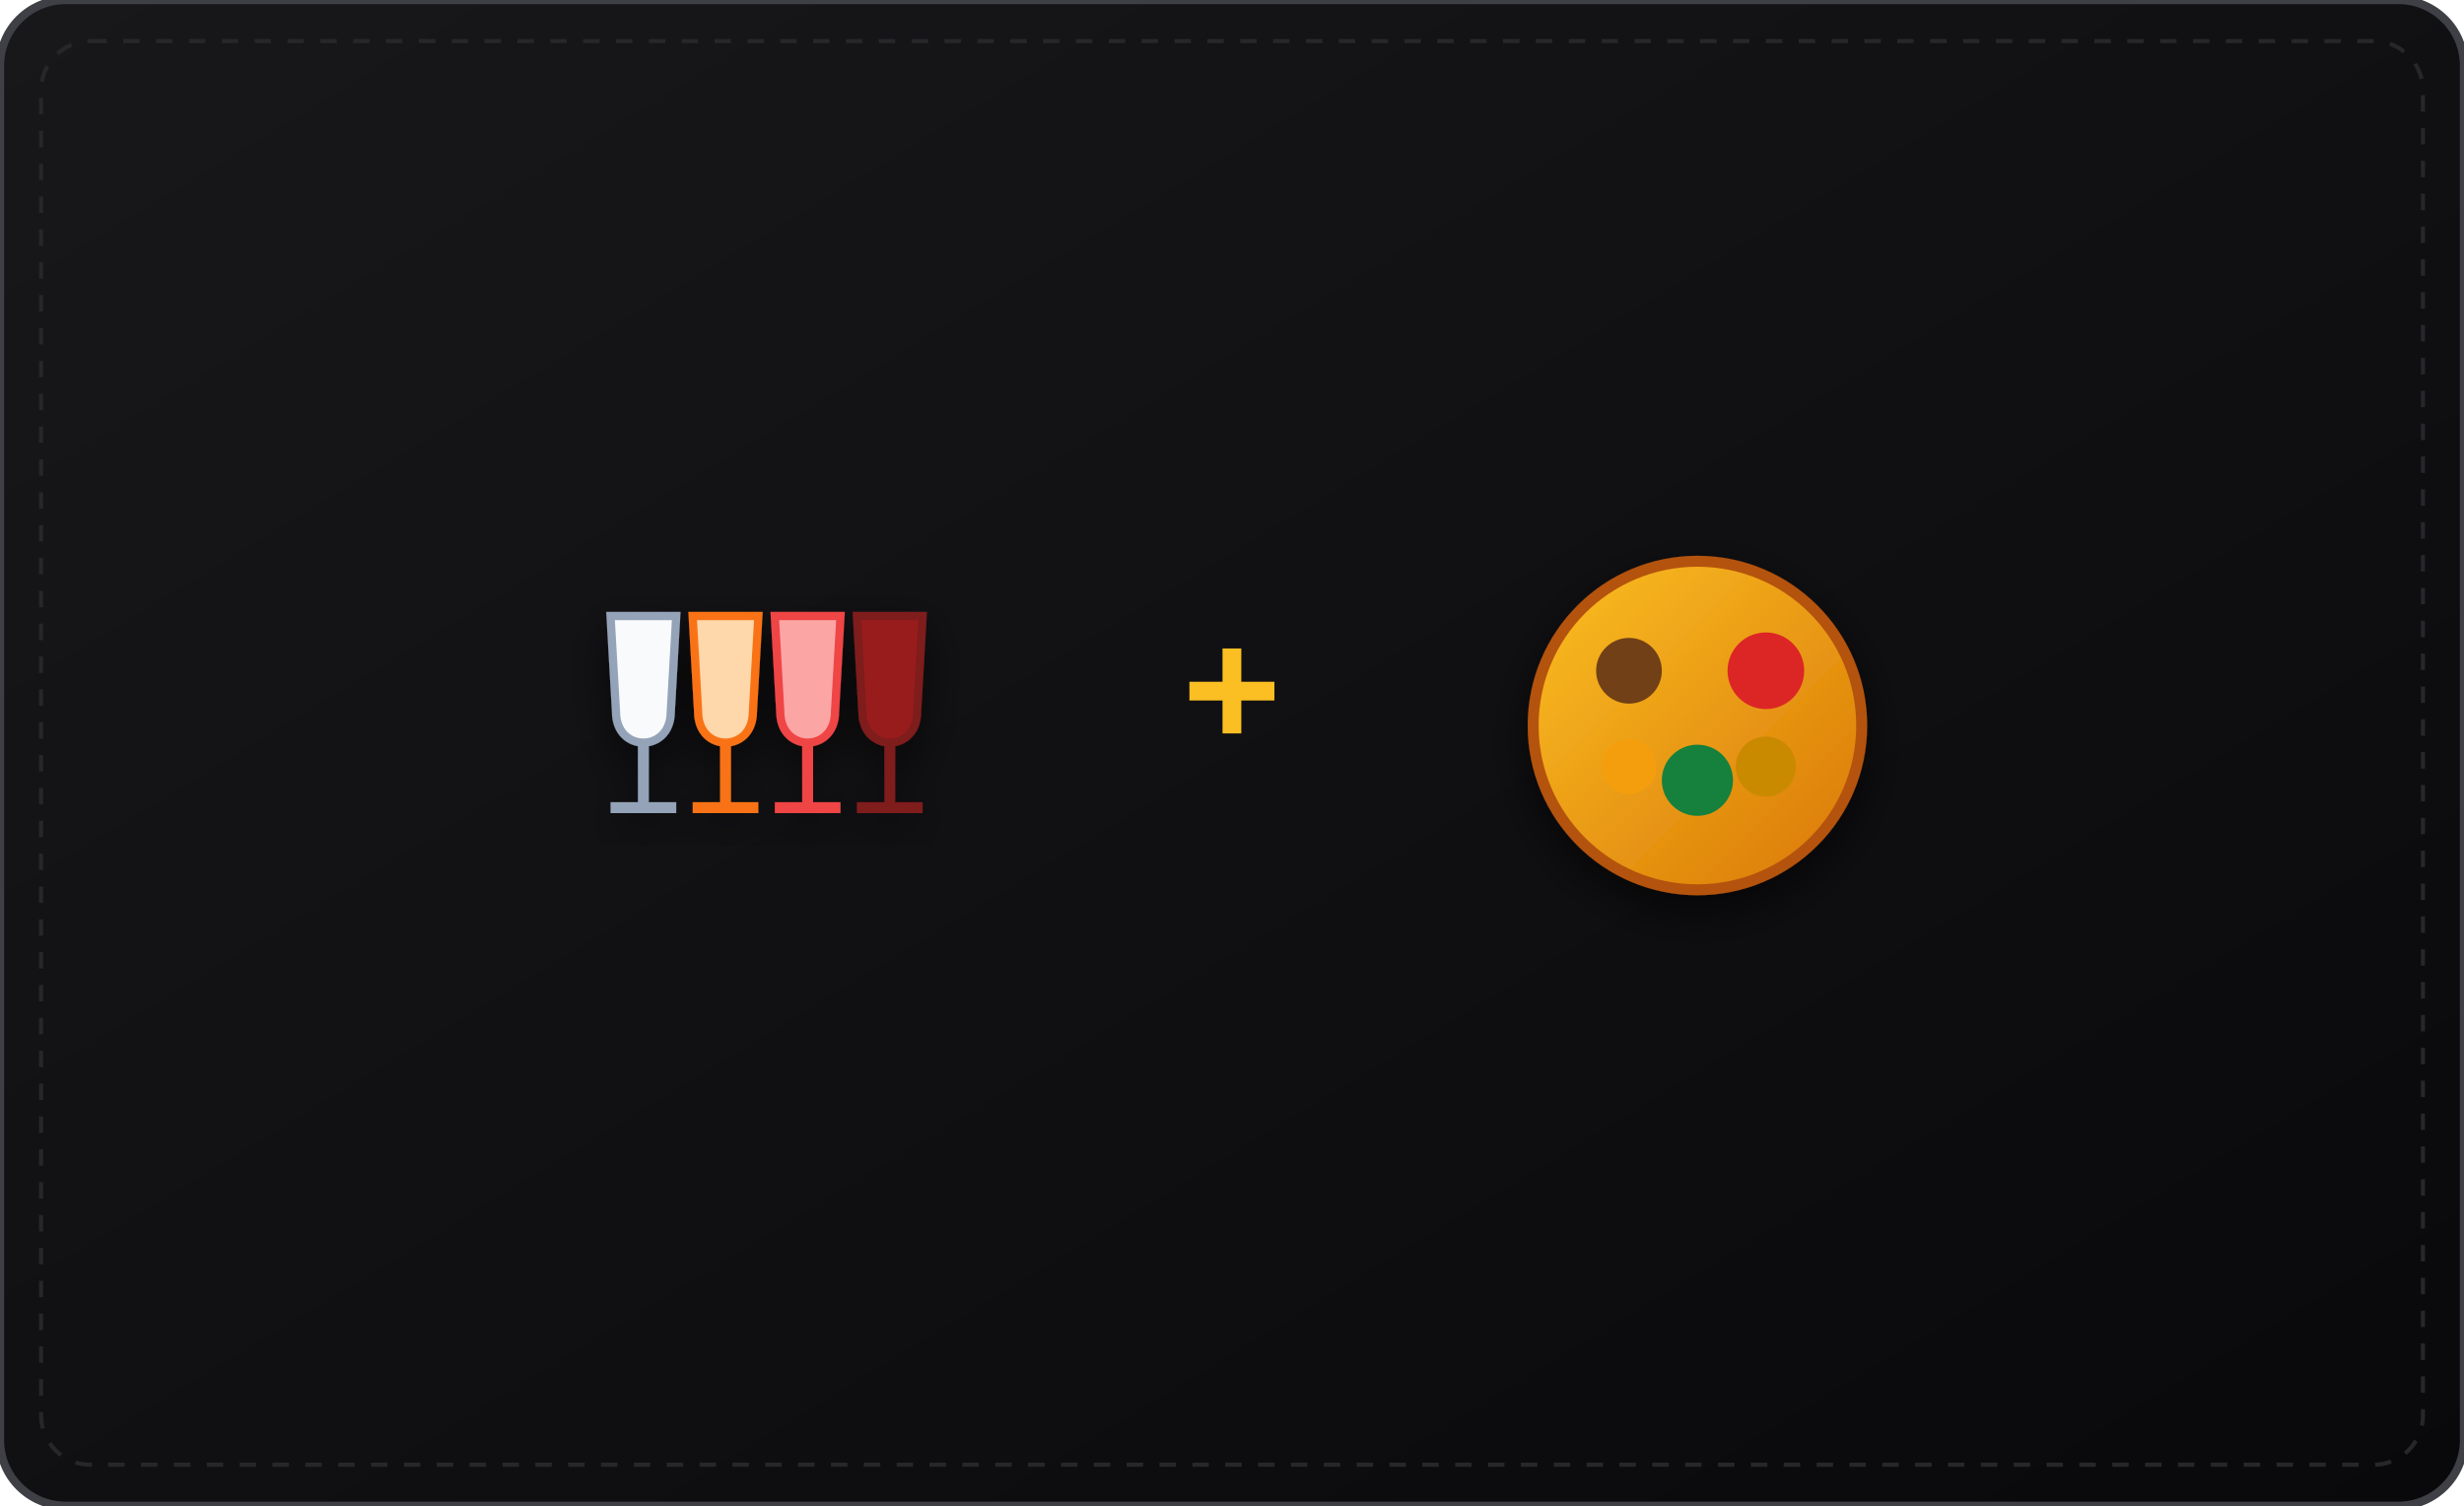
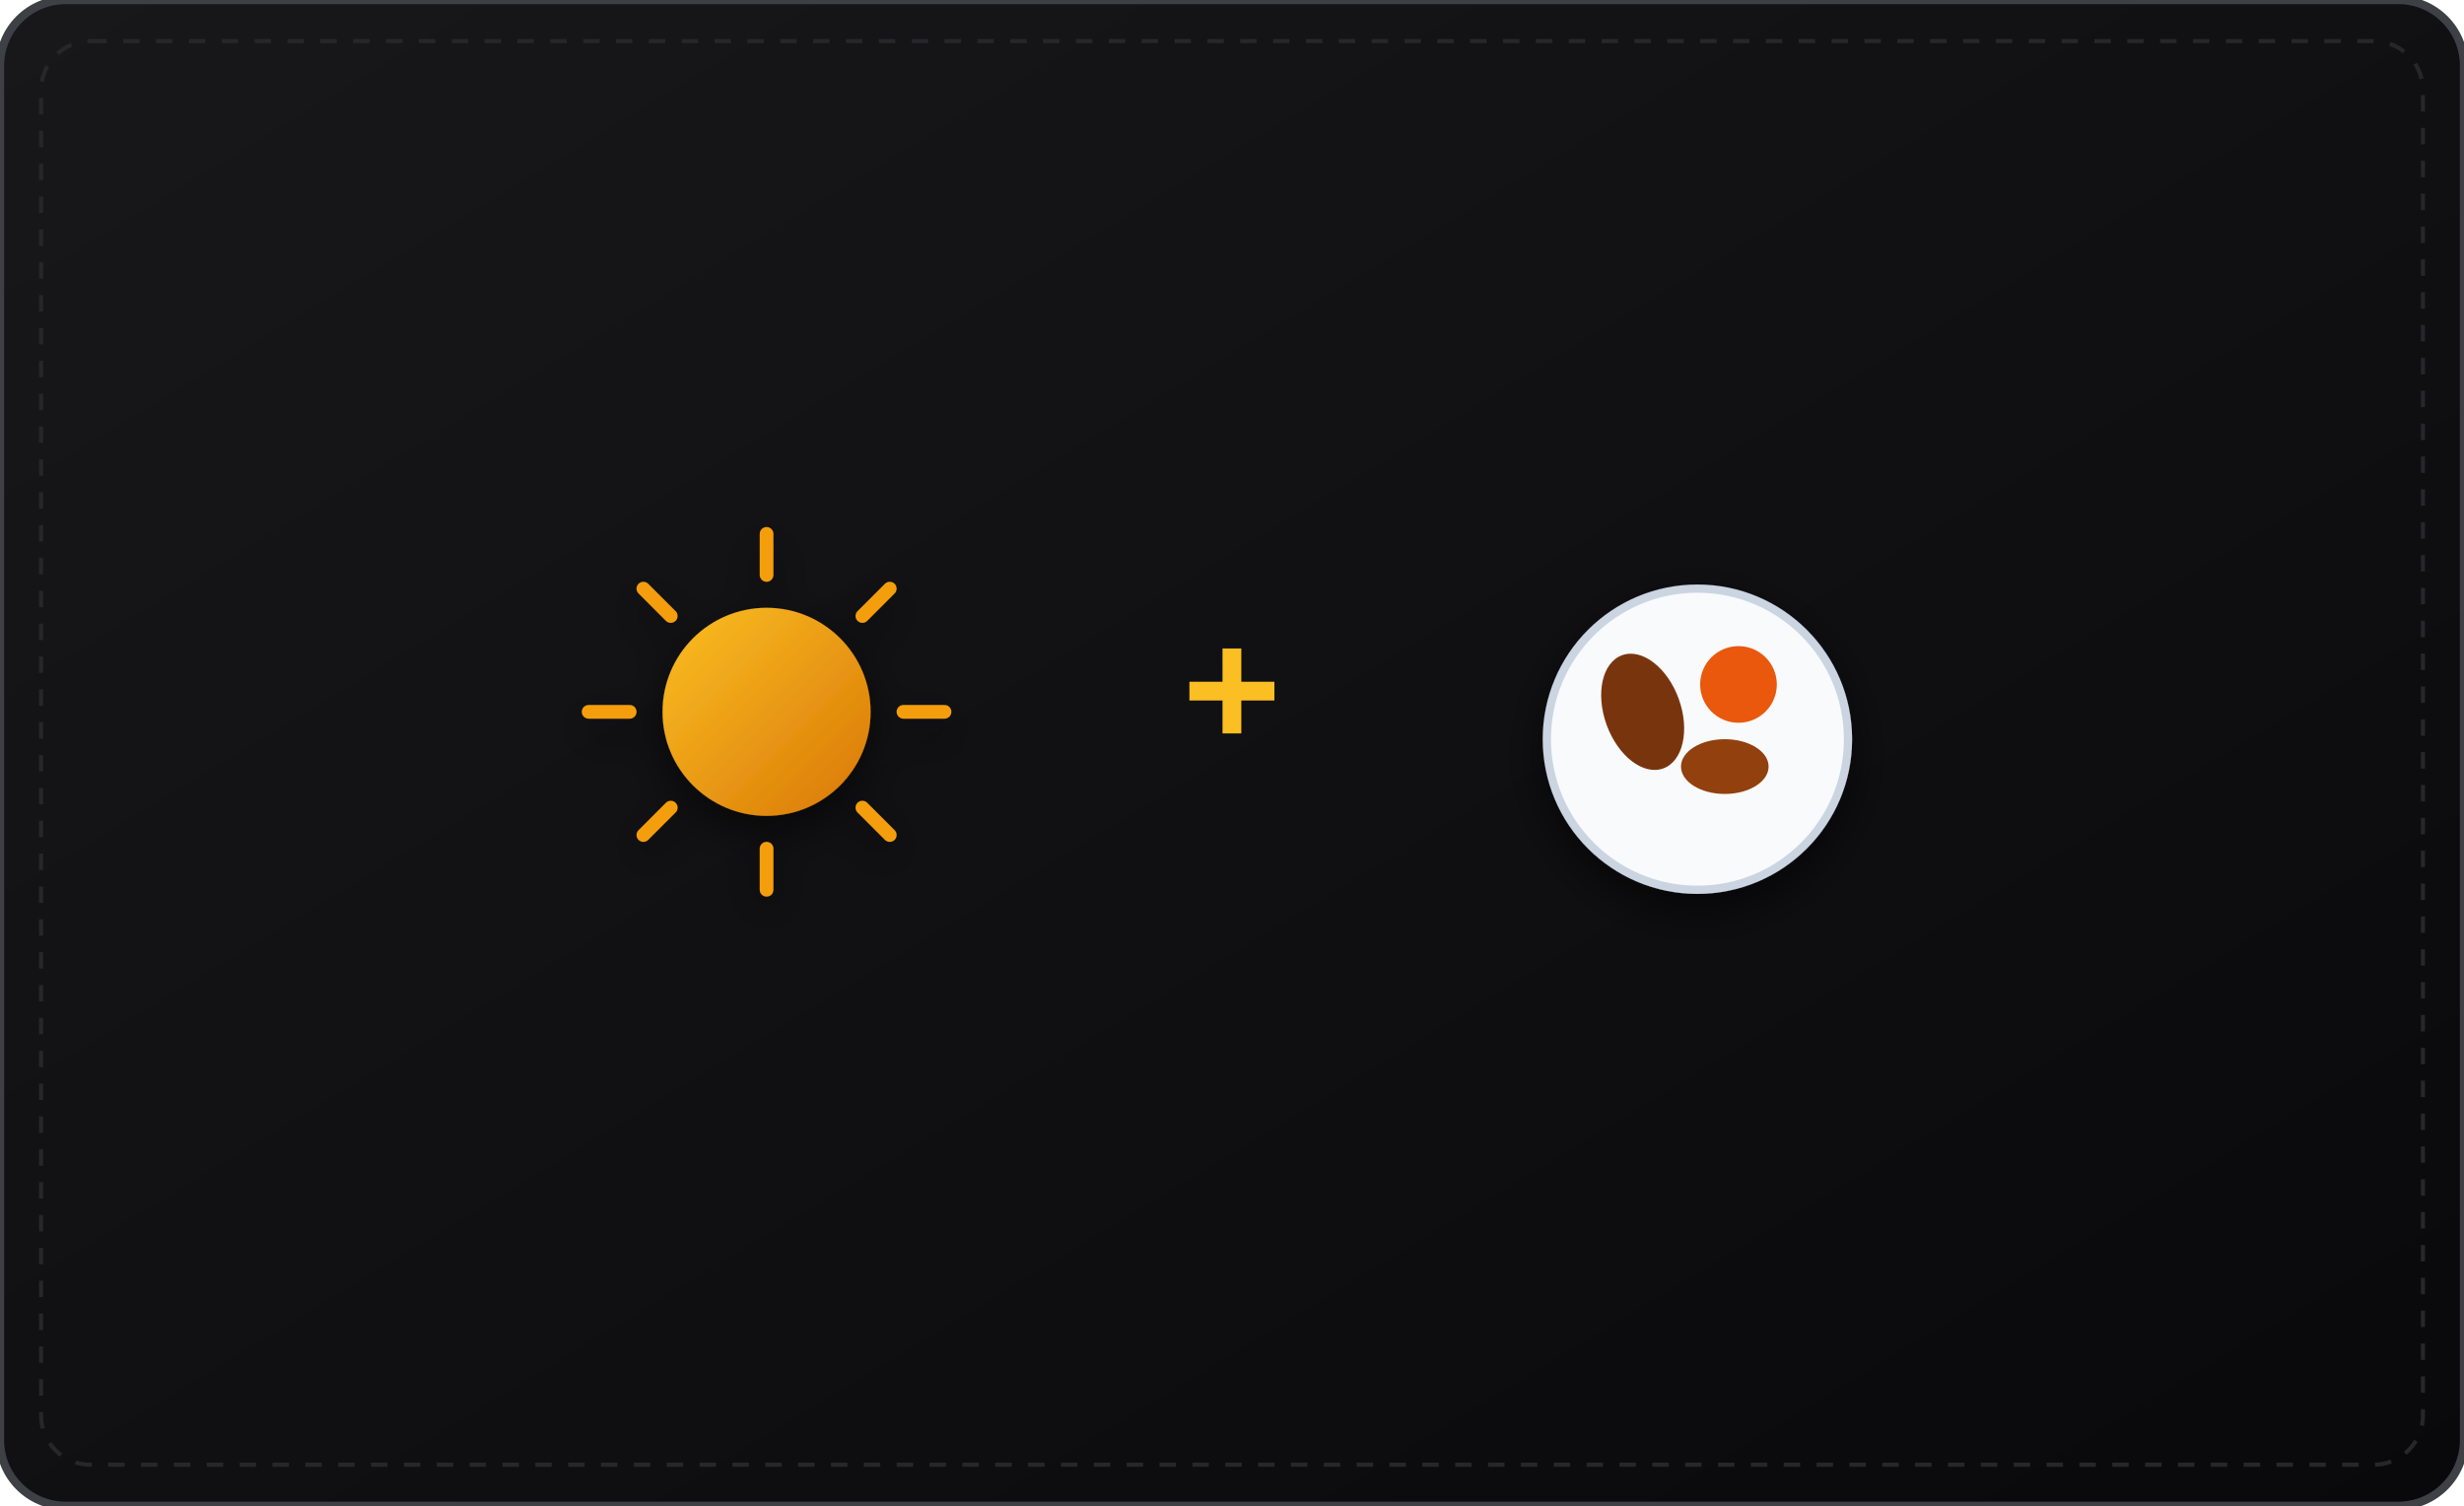
<svg xmlns="http://www.w3.org/2000/svg" viewBox="0 0 900 550" width="100%" height="100%" class="rebus-svg">
  <defs>
    <linearGradient id="bgGrad" x1="0%" y1="0%" x2="100%" y2="100%">
      <stop offset="0%" stop-color="#18181b" />
      <stop offset="100%" stop-color="#09090b" />
    </linearGradient>
    <linearGradient id="cardGrad" x1="0%" y1="0%" x2="0%" y2="100%">
      <stop offset="0%" stop-color="#27272a" />
      <stop offset="100%" stop-color="#18181b" />
    </linearGradient>
    <linearGradient id="goldGrad" x1="0%" y1="0%" x2="100%" y2="100%">
      <stop offset="0%" stop-color="#fbbf24" />
      <stop offset="100%" stop-color="#d97706" />
    </linearGradient>
    <linearGradient id="blueGrad" x1="0%" y1="0%" x2="100%" y2="100%">
      <stop offset="0%" stop-color="#60a5fa" />
      <stop offset="100%" stop-color="#2563eb" />
    </linearGradient>
    <linearGradient id="cyanGrad" x1="0%" y1="0%" x2="100%" y2="100%">
      <stop offset="0%" stop-color="#38bdf8" />
      <stop offset="100%" stop-color="#0284c7" />
    </linearGradient>
    <linearGradient id="redGrad" x1="0%" y1="0%" x2="100%" y2="100%">
      <stop offset="0%" stop-color="#f87171" />
      <stop offset="100%" stop-color="#dc2626" />
    </linearGradient>
    <linearGradient id="greenGrad" x1="0%" y1="0%" x2="100%" y2="100%">
      <stop offset="0%" stop-color="#34d399" />
      <stop offset="100%" stop-color="#059669" />
    </linearGradient>
    <linearGradient id="purpleGrad" x1="0%" y1="0%" x2="100%" y2="100%">
      <stop offset="0%" stop-color="#c084fc" />
      <stop offset="100%" stop-color="#7e22ce" />
    </linearGradient>
    <filter id="shadow" x="-20%" y="-20%" width="140%" height="140%">
      <feDropShadow dx="0" dy="6" stdDeviation="8" flood-color="#000" flood-opacity="0.6" />
    </filter>
  </defs>
  <rect width="900" height="550" rx="24" fill="url(#bgGrad)" stroke="#3f3f46" stroke-width="3" />
  <rect x="15" y="15" width="870" height="520" rx="18" fill="none" stroke="#27272a" stroke-width="1.5" stroke-dasharray="6 6" />
+   <g transform="translate(620, 260)" filter="url(#shadow)">
+     <circle cx="0" cy="10" r="55" fill="#f8fafc" stroke="#cbd5e1" stroke-width="3" />
+     <ellipse cx="-20" cy="0" rx="14" ry="22" fill="#78350f" transform="rotate(-20 -20 0)" />
+     <circle cx="15" cy="-10" r="14" fill="#ea580c" />
+     <ellipse cx="10" cy="20" rx="16" ry="10" fill="#92400e" />
+   </g>
+   <text x="450" y="275" font-family="system-ui, sans-serif" font-size="64" font-weight="900" fill="#fbbf24" text-anchor="middle">+</text>
  <g transform="translate(280, 260)" filter="url(#shadow)">
-     <g transform="translate(-45, 0)">
-       <path d="M-12,-35 L12,-35 L10,0 C10,15 -10,15 -10,0 Z" fill="#f8fafc" stroke="#94a3b8" stroke-width="3" />
-       <line x1="0" y1="12" x2="0" y2="35" stroke="#94a3b8" stroke-width="4" />
-       <line x1="-12" y1="35" x2="12" y2="35" stroke="#94a3b8" stroke-width="4" />
-     </g>
-     <g transform="translate(-15, 0)">
-       <path d="M-12,-35 L12,-35 L10,0 C10,15 -10,15 -10,0 Z" fill="#fed7aa" stroke="#f97316" stroke-width="3" />
-       <line x1="0" y1="12" x2="0" y2="35" stroke="#f97316" stroke-width="4" />
-       <line x1="-12" y1="35" x2="12" y2="35" stroke="#f97316" stroke-width="4" />
-     </g>
-     <g transform="translate(15, 0)">
-       <path d="M-12,-35 L12,-35 L10,0 C10,15 -10,15 -10,0 Z" fill="#fca5a5" stroke="#ef4444" stroke-width="3" />
-       <line x1="0" y1="12" x2="0" y2="35" stroke="#ef4444" stroke-width="4" />
-       <line x1="-12" y1="35" x2="12" y2="35" stroke="#ef4444" stroke-width="4" />
-     </g>
-     <g transform="translate(45, 0)">
-       <path d="M-12,-35 L12,-35 L10,0 C10,15 -10,15 -10,0 Z" fill="#991b1b" stroke="#7f1d1d" stroke-width="3" />
-       <line x1="0" y1="12" x2="0" y2="35" stroke="#7f1d1d" stroke-width="4" />
-       <line x1="-12" y1="35" x2="12" y2="35" stroke="#7f1d1d" stroke-width="4" />
+     <circle cx="0" cy="0" r="38" fill="url(#goldGrad)" />
+     <g stroke="#f59e0b" stroke-width="5" stroke-linecap="round">
+       <line x1="0" y1="-50" x2="0" y2="-65" />
+       <line x1="0" y1="50" x2="0" y2="65" />
+       <line x1="-50" y1="0" x2="-65" y2="0" />
+       <line x1="50" y1="0" x2="65" y2="0" />
+       <line x1="-35" y1="-35" x2="-45" y2="-45" />
+       <line x1="35" y1="35" x2="45" y2="45" />
+       <line x1="-35" y1="35" x2="-45" y2="45" />
+       <line x1="35" y1="-35" x2="45" y2="-45" />
    </g>
  </g>
-   <text x="450" y="275" font-family="system-ui, sans-serif" font-size="64" font-weight="900" fill="#fbbf24" text-anchor="middle">+</text>
-   <g transform="translate(620, 260)" filter="url(#shadow)">
-     <circle cx="0" cy="5" r="60" fill="url(#goldGrad)" stroke="#b45309" stroke-width="4" />
-     <circle cx="-25" cy="-15" r="12" fill="#713f12" />
-     <circle cx="25" cy="-15" r="14" fill="#dc2626" />
-     <circle cx="0" cy="25" r="13" fill="#15803d" />
-     <circle cx="-25" cy="20" r="10" fill="#f59e0b" />
-     <circle cx="25" cy="20" r="11" fill="#ca8a04" />
-   </g>
</svg>
